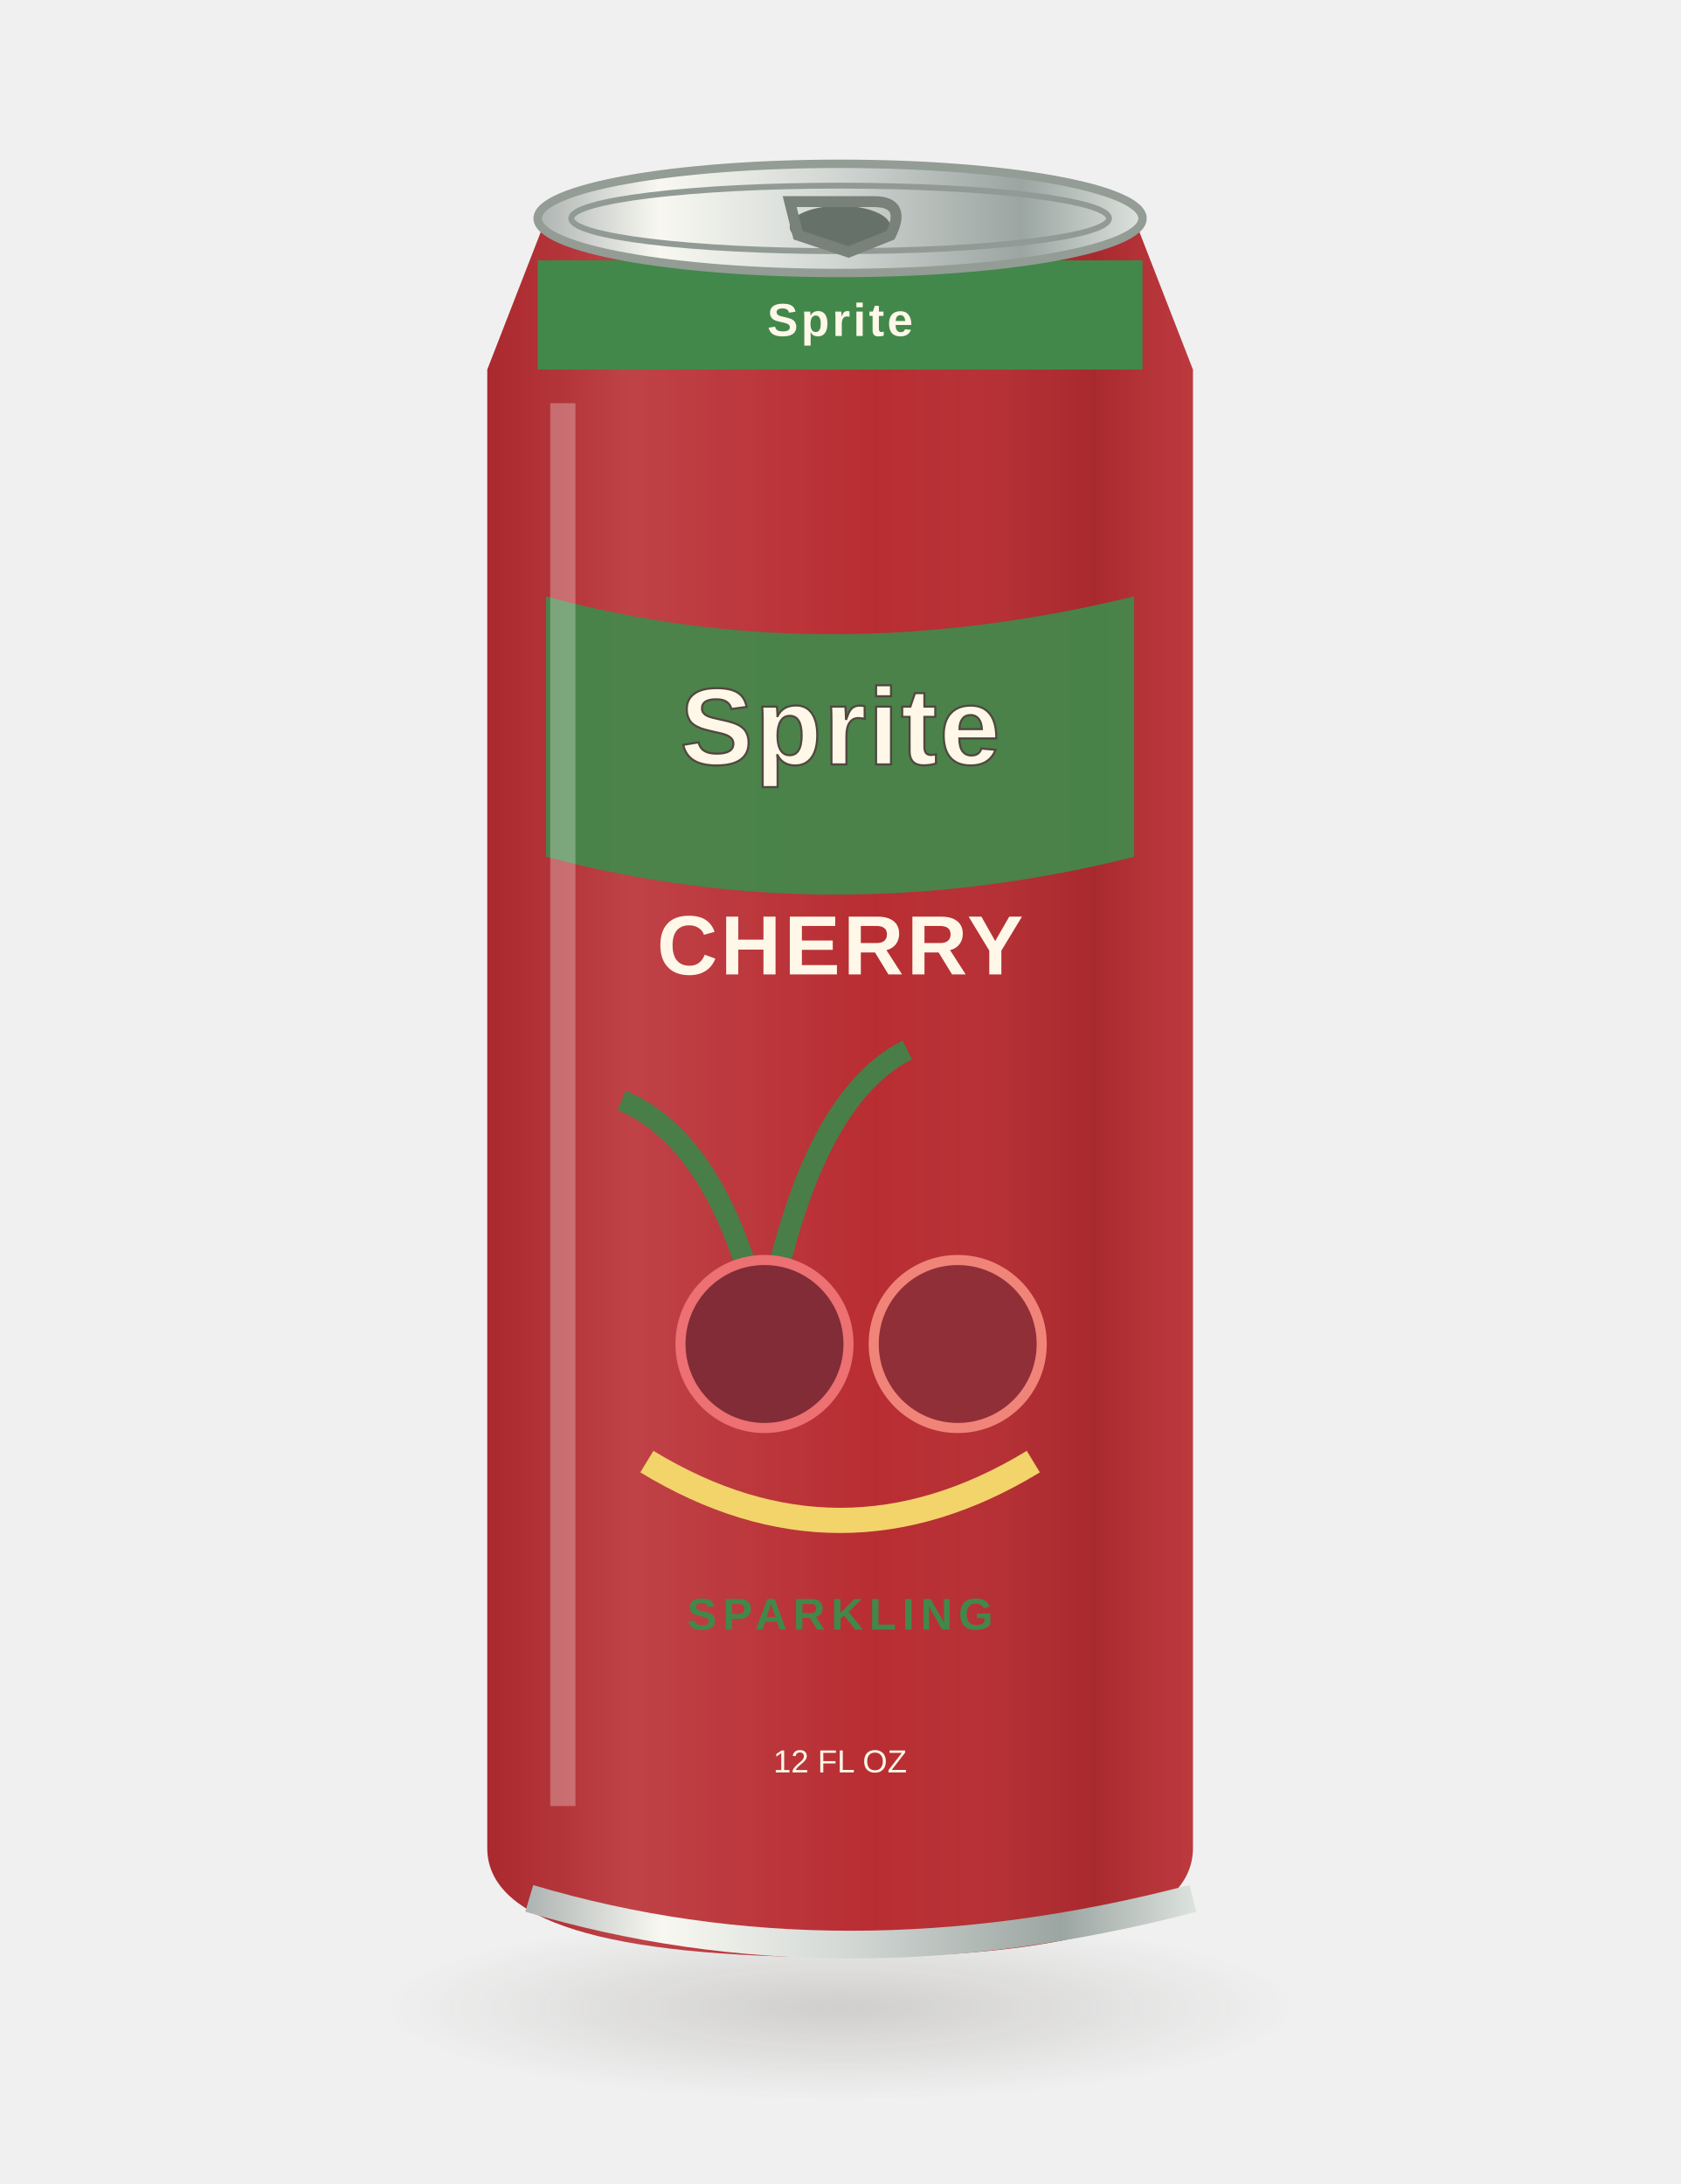
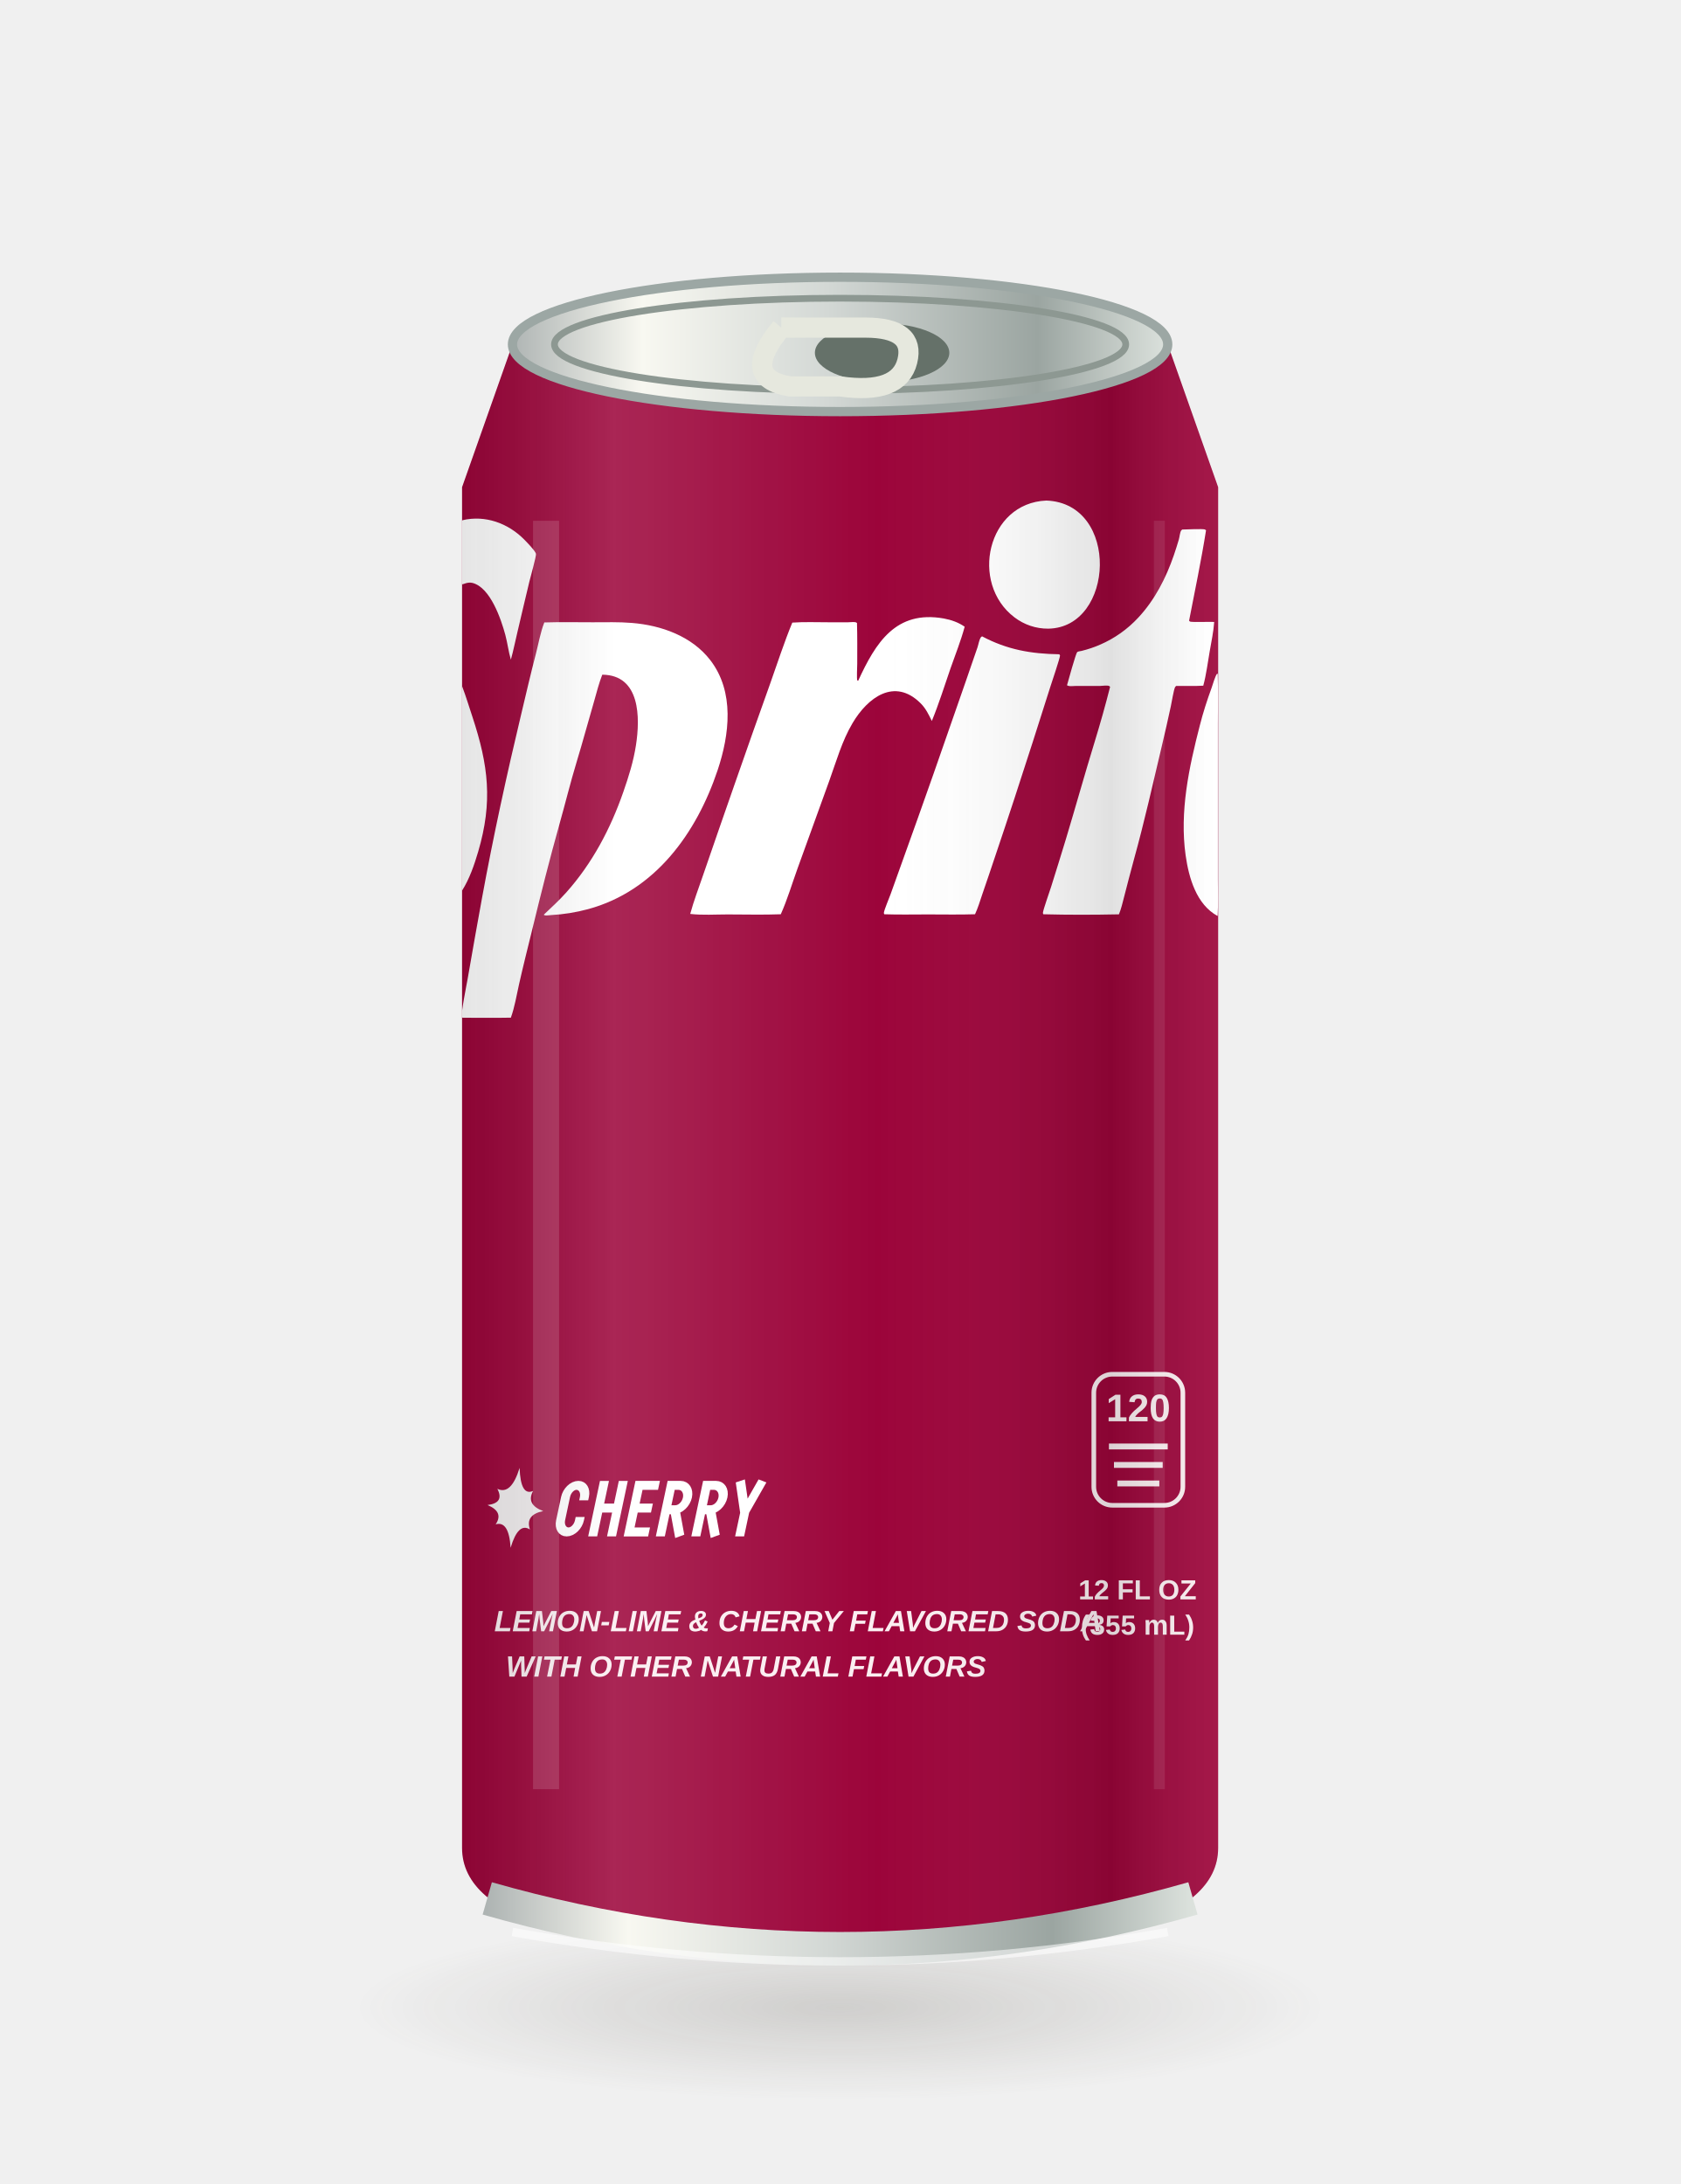
<svg xmlns="http://www.w3.org/2000/svg" viewBox="0 0 200 260" role="img" aria-labelledby="bev-sprite-cherry-title">
  <defs>
    <linearGradient id="bev-sprite-cherry-metal">
      <stop stop-color="#aeb4b3" />
      <stop offset=".2" stop-color="#f8f8f1" />
      <stop offset=".48" stop-color="#d3d8d5" />
      <stop offset=".8" stop-color="#9ba5a1" />
      <stop offset="1" stop-color="#dce2dd" />
    </linearGradient>
    <linearGradient id="bev-sprite-cherry-glass">
      <stop stop-color="#fff" stop-opacity=".65" />
      <stop offset=".18" stop-color="#fff" stop-opacity=".12" />
      <stop offset=".65" stop-color="#fff" stop-opacity=".02" />
      <stop offset="1" stop-color="#75867c" stop-opacity=".35" />
    </linearGradient>
    <linearGradient id="bev-sprite-cherry-shade">
      <stop stop-color="#000" stop-opacity=".12" />
      <stop offset=".2" stop-color="#fff" stop-opacity=".16" />
      <stop offset=".55" stop-color="#fff" stop-opacity="0" />
      <stop offset=".86" stop-color="#000" stop-opacity=".14" />
      <stop offset="1" stop-color="#fff" stop-opacity=".09" />
    </linearGradient>
    <radialGradient id="bev-sprite-cherry-shadow">
      <stop stop-color="#3c372d" stop-opacity=".18" />
      <stop offset="1" stop-color="#3c372d" stop-opacity="0" />
    </radialGradient>
    <clipPath id="bev-sprite-cherry-bodyclip">
-       <path d="M65 26Q100 19 135 26L142 44V220Q142 233 100 233T58 220V44Z" />
+       <path d="M61 41Q100 32 139 41L145 58V220Q145 233 100 233T55 220V58Z" />
    </clipPath>
  </defs>
-   <ellipse cx="100" cy="239" rx="54" ry="11" fill="url(#bev-sprite-cherry-shadow)" />
-   <path d="M65 26Q100 19 135 26L142 44V220Q142 233 100 233T58 220V44Z" fill="#b82d32" />
+   <ellipse cx="100" cy="239" rx="58" ry="11" fill="url(#bev-sprite-cherry-shadow)" />
+   <path d="M61 41Q100 32 139 41L145 58V220Q145 233 100 233T55 220V58Z" fill="#9c043a" />
  <g clip-path="url(#bev-sprite-cherry-bodyclip)">
-     <path d="M65 26Q100 19 135 26L142 44V220Q142 233 100 233T58 220V44Z" fill="url(#bev-sprite-cherry-shade)" opacity=".63" />
-     <path d="M64 31h72v13H64Z" fill="#42884b" />
-     <text x="100" y="40" text-anchor="middle" font-family="Arial,sans-serif" font-size="5.5" fill="#fff8e8" font-weight="bold" letter-spacing=".35">Sprite</text>
-     <path d="M65 71q33 9 70 0v31q-36 9-70 0Z" fill="#42884b" opacity=".93" />
-     <text x="100" y="91" text-anchor="middle" font-family="Arial,sans-serif" font-size="13" fill="#fff8e8" font-weight="bold" letter-spacing=".25" stroke="#524740" stroke-width=".25">Sprite</text>
-     <text x="100" y="116" text-anchor="middle" font-family="Arial,sans-serif" font-size="10" fill="#fff8e8" font-weight="bold" letter-spacing=".35">CHERRY</text>
-     <path d="M91 159q5-28 17-34m-17 34q-5-23-17-28" fill="none" stroke="#497e48" stroke-width="2.5" />
-     <circle cx="91" cy="160" r="10" fill="#812c36" stroke="#ed7072" stroke-width="1.2" />
-     <circle cx="114" cy="160" r="10" fill="#912f38" stroke="#f18479" stroke-width="1.2" />
-     <path d="M77 174q23 14 46 0" fill="none" stroke="#f2d46a" stroke-width="3" />
-     <text x="100" y="194" text-anchor="middle" font-family="Arial,sans-serif" font-size="5.3" fill="#42884b" font-weight="bold" letter-spacing=".7">SPARKLING</text>
-     <text x="100" y="211" text-anchor="middle" font-family="Arial,sans-serif" font-size="3.8" fill="#fff8e8">12 FL OZ</text>
-     <path d="M67 48V215" stroke="#fff" stroke-opacity=".28" stroke-width="3" />
+     <path d="M124.55 59.59C133.33 59.91 132.68 74.74 124.77 74.84C123.3 74.85 121.91 74.37 120.75 73.49C115.4 69.42 117.51 59.88 124.55 59.59ZM60.81 78.53C60.53 77.59 60.41 76.55 60.15 75.58C59.64 73.7 58.38 69.96 56.26 69.4C55.65 69.25 55.13 69.58 55.04 69.56C55 69.56 55.02 69.44 54.97 69.45C54.97 67.88 54.97 66.32 54.97 64.76C54.97 64.24 54.87 62.44 54.97 62.06C54.98 62.01 55.04 61.98 55.05 61.93C57.77 61.29 60.5 62.29 62.43 64.26C62.73 64.57 63.7 65.55 63.8 65.93C63.86 66.15 63.12 68.81 63.01 69.25C62.54 71.24 62.06 73.22 61.6 75.21C61.33 76.31 61.12 77.44 60.81 78.53ZM133.19 108.85C130.2 108.91 127.17 108.92 124.18 108.84C124.19 108.79 124.14 108.74 124.14 108.69C124.16 108.31 124.95 106.13 125.11 105.6C125.7 103.71 126.3 101.81 126.87 99.92C128.03 96.07 129.11 92.19 130.29 88.35C130.96 86.17 131.58 83.97 132.14 81.76C132.09 81.75 132.07 81.68 132.02 81.66C131.74 81.56 131.24 81.66 130.94 81.66C129.98 81.66 129.02 81.66 128.06 81.66C127.78 81.66 127.42 81.72 127.16 81.65C127.1 81.64 127.07 81.59 127.01 81.58C127.13 81.13 128.07 77.76 128.22 77.63C128.33 77.54 128.61 77.52 128.74 77.49C129.5 77.3 130.24 77.06 130.96 76.74C132.67 76 134.21 74.91 135.48 73.54C137.45 71.44 138.8 68.8 139.73 66.09C139.94 65.46 140.15 64.83 140.33 64.2C140.42 63.89 140.44 63.43 140.6 63.15C140.63 63.11 140.7 63.09 140.72 63.04C141.18 63.03 143.11 62.94 143.42 63.03C143.47 63.05 143.5 63.11 143.56 63.12C142.99 66.74 142.23 70.32 141.54 73.9C141.59 73.91 141.61 73.99 141.66 74C141.9 74.09 144.05 74.01 144.53 74.04C144.45 75.22 144.19 76.4 143.99 77.57C143.75 78.92 143.59 80.31 143.23 81.63C142.16 81.69 141.07 81.65 139.99 81.66C139.97 81.72 139.9 81.74 139.88 81.79C139.7 82.13 139.48 83.6 139.37 84.07C139.04 85.6 138.7 87.12 138.34 88.63C137.26 93.18 136.24 97.76 134.99 102.27C134.57 103.77 134.2 105.29 133.8 106.8C133.62 107.49 133.46 108.2 133.19 108.85ZM92.94 108.84C90.84 108.92 88.73 108.86 86.63 108.86C85.16 108.86 83.61 108.97 82.16 108.8C82.58 107.24 83.17 105.72 83.69 104.19C84.95 100.49 86.25 96.81 87.53 93.12C88.88 89.21 90.28 85.31 91.67 81.4C92.53 78.98 93.33 76.5 94.31 74.12C95.73 74.02 97.19 74.08 98.62 74.08C99.4 74.08 100.18 74.08 100.96 74.08C101.24 74.08 101.6 74.02 101.87 74.08C101.92 74.1 101.96 74.15 102.01 74.16C102.06 75.78 102.04 77.4 102.04 79.02C102.04 79.35 101.96 80.81 102.05 81.01C102.07 81.04 102.14 81.01 102.15 81.05C104.23 76.52 106.63 72.61 112.35 73.63C113.25 73.8 114.08 74.09 114.83 74.61C114.38 76.28 113.72 77.92 113.15 79.55C112.43 81.64 111.76 83.78 110.92 85.83C110.55 85.08 110.21 84.35 109.6 83.74C106.49 80.62 103.28 83.04 101.48 86.09C100.23 88.2 99.55 90.63 98.72 92.93C97.45 96.43 96.18 99.93 94.92 103.43C94.27 105.23 93.72 107.1 92.94 108.84ZM60.81 121.15C58.89 121.19 56.97 121.16 55.05 121.16C55.04 121.11 54.98 121.09 54.97 121.04C54.86 120.63 55.53 117.28 55.65 116.61C56.21 113.37 56.79 110.12 57.38 106.88C58.73 99.52 60.33 92.18 62.07 84.9C62.63 82.57 63.16 80.23 63.77 77.91C64.1 76.64 64.32 75.31 64.79 74.1C66.71 74.04 68.63 74.08 70.55 74.08C72.11 74.08 73.68 74.03 75.23 74.16C78.71 74.44 82.36 75.74 84.55 78.59C87.46 82.37 86.84 87.45 85.42 91.69C82.91 99.19 77.98 106.06 70.01 108.23C68.56 108.62 67.08 108.86 65.58 108.94C65.36 108.95 65.07 109.01 64.86 108.97C64.81 108.96 64.77 108.9 64.72 108.9C65.64 108.03 66.56 107.19 67.4 106.25C70.5 102.78 72.68 98.65 74.2 94.27C74.83 92.47 75.41 90.62 75.7 88.72C76.21 85.45 76.23 80.35 71.69 80.32C71.3 81.32 71.03 82.38 70.74 83.41C70.03 85.83 69.38 88.27 68.65 90.67C67.9 93.14 67.29 95.65 66.59 98.13C65.42 102.29 64.37 106.48 63.35 110.68C62.82 112.83 62.28 114.98 61.79 117.15C61.49 118.47 61.27 119.88 60.81 121.15ZM116.06 108.84C114.2 108.9 112.33 108.86 110.47 108.86C108.73 108.86 106.98 108.9 105.25 108.84C105.25 108.79 105.21 108.74 105.21 108.68C105.25 108.29 105.84 106.94 106 106.48C106.43 105.29 106.85 104.1 107.28 102.91C108.59 99.29 109.87 95.67 111.15 92.04C112.42 88.41 113.68 84.77 114.95 81.14C115.43 79.78 115.88 78.41 116.36 77.05C116.48 76.69 116.55 76.16 116.77 75.85C116.8 75.81 116.87 75.8 116.89 75.75C119.9 77.35 122.73 77.84 126.1 77.89C126.1 77.94 126.17 77.97 126.18 78.02C126.21 78.25 125.16 81.33 125.01 81.81C124.3 83.98 123.64 86.17 122.93 88.34C121.5 92.8 120.04 97.26 118.54 101.7C118 103.29 117.48 104.89 116.92 106.48C116.65 107.28 116.41 108.09 116.06 108.84ZM144.94 109.05C142.41 107.68 141.51 104.5 141.13 101.83C140.4 96.61 141.52 91.4 142.82 86.36C143.2 84.85 143.69 83.35 144.22 81.89C144.33 81.57 144.68 80.4 144.87 80.21C144.89 80.19 144.94 80.23 144.95 80.21C145.01 82.19 144.97 84.17 144.97 86.16C144.97 89.82 144.97 93.49 144.97 97.15C144.97 99.68 144.97 102.2 144.97 104.73C144.97 106.16 145.02 107.62 144.94 109.05ZM55 106.03C54.9 104.36 54.97 102.66 54.97 100.98C54.97 98.04 54.97 95.09 54.97 92.14C54.97 89.92 54.97 87.69 54.97 85.47C54.97 84.23 54.89 82.96 55.02 81.73C55.47 82.91 55.83 84.13 56.23 85.32C58.14 91.11 58.67 95.44 56.92 101.39C56.45 102.98 55.89 104.62 55 106.03Z" fill="#fff" fill-rule="evenodd" />
+     <path d="M61.85 174.75Q61.97 178.16 63.46 177.49Q62.57 179.11 64.66 179.89Q62.5 180.33 63.08 182.08Q61.69 181.19 60.78 184.26Q60.58 181.01 59 181.47Q60 179.99 58.03 179.17Q60.08 178.92 59.2 177.24Q60.84 178.03 61.85 174.75Z" fill="#f1eeef" />
+     <g transform="translate(67.2 176.3) scale(.66) skewX(-12)" fill="none" stroke="#fff" stroke-width="1.62" stroke-linejoin="miter">
+       <path d="M4.2 3.5V2.9A1.7 2.1 0 0 0 .8 2.9V7.1A1.7 2.1 0 0 0 4.2 7.1V6.5" />
+       <path d="M7.2 0V10M10.6 0V10M7.2 4.9H10.6" />
+       <path d="M17.2 .8H13.6V9.2H17.2M13.6 4.9H16.8" />
+       <path d="M19.4 10V.8H20.9A1.9 2.2 0 0 1 20.9 5.2H19.4M21 5.2L22.9 10" />
+       <path d="M25.8 10V.8H27.3A1.9 2.2 0 0 1 27.3 5.2H25.8M27.4 5.2L29.3 10" />
+       <path d="M31.7 0L33.7 5.6 35.7 0M33.7 5.3V10" />
+     </g>
+     <text x="95" y="194.2" text-anchor="middle" font-family="Arial,sans-serif" font-size="3.5" fill="#fbeef1" font-weight="bold" font-style="italic" textLength="58.6" lengthAdjust="spacingAndGlyphs">LEMON-LIME &amp; CHERRY FLAVORED SODA</text>
+     <text x="88.8" y="199.6" text-anchor="middle" font-family="Arial,sans-serif" font-size="3.5" fill="#fbeef1" font-weight="bold" font-style="italic" textLength="46.2" lengthAdjust="spacingAndGlyphs">WITH OTHER NATURAL FLAVORS</text>
+     <rect x="130.2" y="163.6" width="10.6" height="15.6" rx="2.2" fill="none" stroke="#fbeef1" stroke-width=".55" />
+     <text x="135.5" y="169.2" text-anchor="middle" font-family="Arial,sans-serif" font-size="4.6" fill="#fbeef1" font-weight="bold" textLength="8" lengthAdjust="spacingAndGlyphs">120</text>
+     <path d="M132 172.2h7M132.6 174.4h5.8M133 176.6h5" stroke="#fbeef1" stroke-width=".7" fill="none" />
+     <text x="135.4" y="190.4" text-anchor="middle" font-family="Arial,sans-serif" font-size="3.3" fill="#fbeef1" font-weight="bold" textLength="10.4" lengthAdjust="spacingAndGlyphs">12 FL OZ</text>
+     <text x="135.4" y="194.6" text-anchor="middle" font-family="Arial,sans-serif" font-size="3.3" fill="#fbeef1" font-weight="bold" textLength="10.4" lengthAdjust="spacingAndGlyphs">(355 mL)</text>
+     <path d="M61 41Q100 32 139 41L145 58V220Q145 233 100 233T55 220V58Z" fill="url(#bev-sprite-cherry-shade)" opacity=".85" />
+     <path d="M65 62V213" fill="none" stroke="#fff" stroke-opacity="0.14" stroke-width="3.1" />
+     <path d="M138 62V213" fill="none" stroke="#fff" stroke-opacity=".09" stroke-width="1.3" />
  </g>
-   <ellipse cx="100" cy="26" rx="36" ry="6.5" fill="url(#bev-sprite-cherry-metal)" stroke="#939c95" />
-   <ellipse cx="100" cy="26" rx="32" ry="3.9" fill="none" stroke="#919a94" stroke-width=".7" />
-   <ellipse cx="100" cy="27" rx="6" ry="2.5" fill="#66716a" />
-   <path d="M94 24h10q4 0 2 4l-5 2-6-2Z" fill="none" stroke="#78817a" stroke-width="1.3" />
-   <path d="M63 226q37 11 79 0" fill="none" stroke="url(#bev-sprite-cherry-metal)" stroke-width="3.3" />
+   <ellipse cx="100" cy="41" rx="39" ry="8" fill="url(#bev-sprite-cherry-metal)" stroke="#9ca7a4" stroke-width="1.1" />
+   <ellipse cx="100" cy="41" rx="34" ry="5.5" fill="none" stroke="#8d9892" stroke-width=".8" />
+   <ellipse cx="105" cy="42" rx="8" ry="3.5" fill="#657169" />
+   <path d="M93 39h10q6 0 5 4t-8 3h-6q-6-1-1-7" fill="none" stroke="#e6e8de" stroke-width="2.4" />
+   <path d="M58 226q42 12 84 0" fill="none" stroke="url(#bev-sprite-cherry-metal)" stroke-width="4" />
+   <path d="M61 230q39 7 78 0" fill="none" stroke="#fff" stroke-opacity=".55" stroke-width="1" />
</svg>
